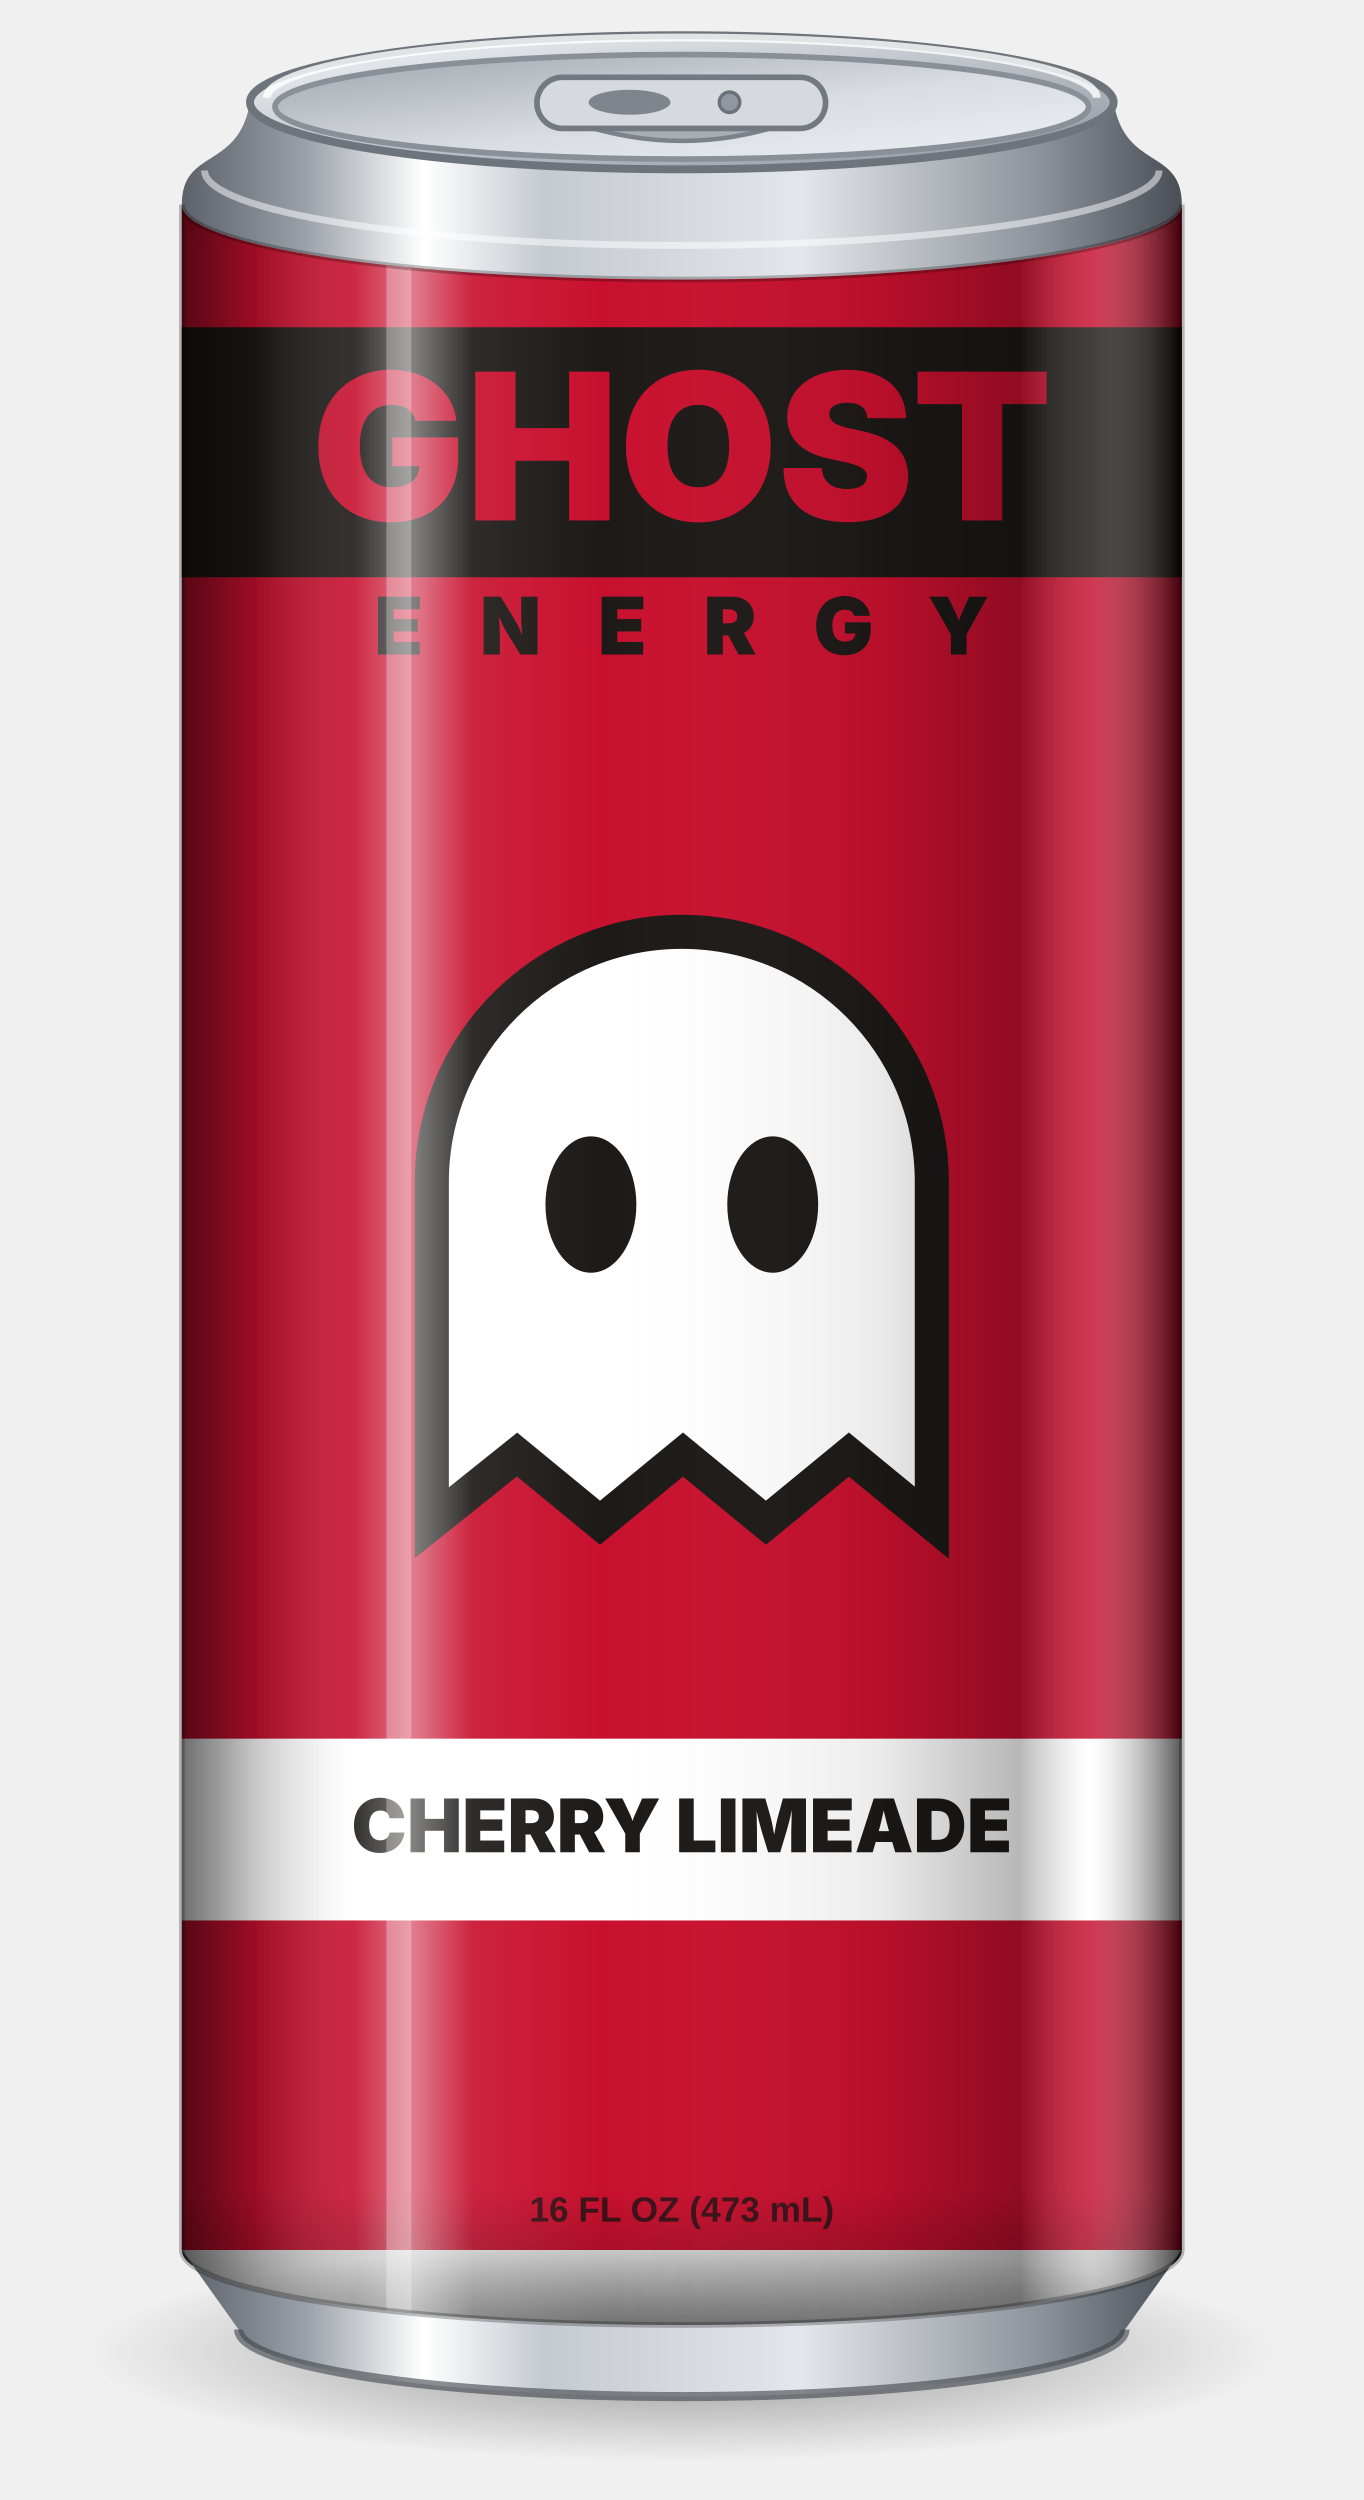
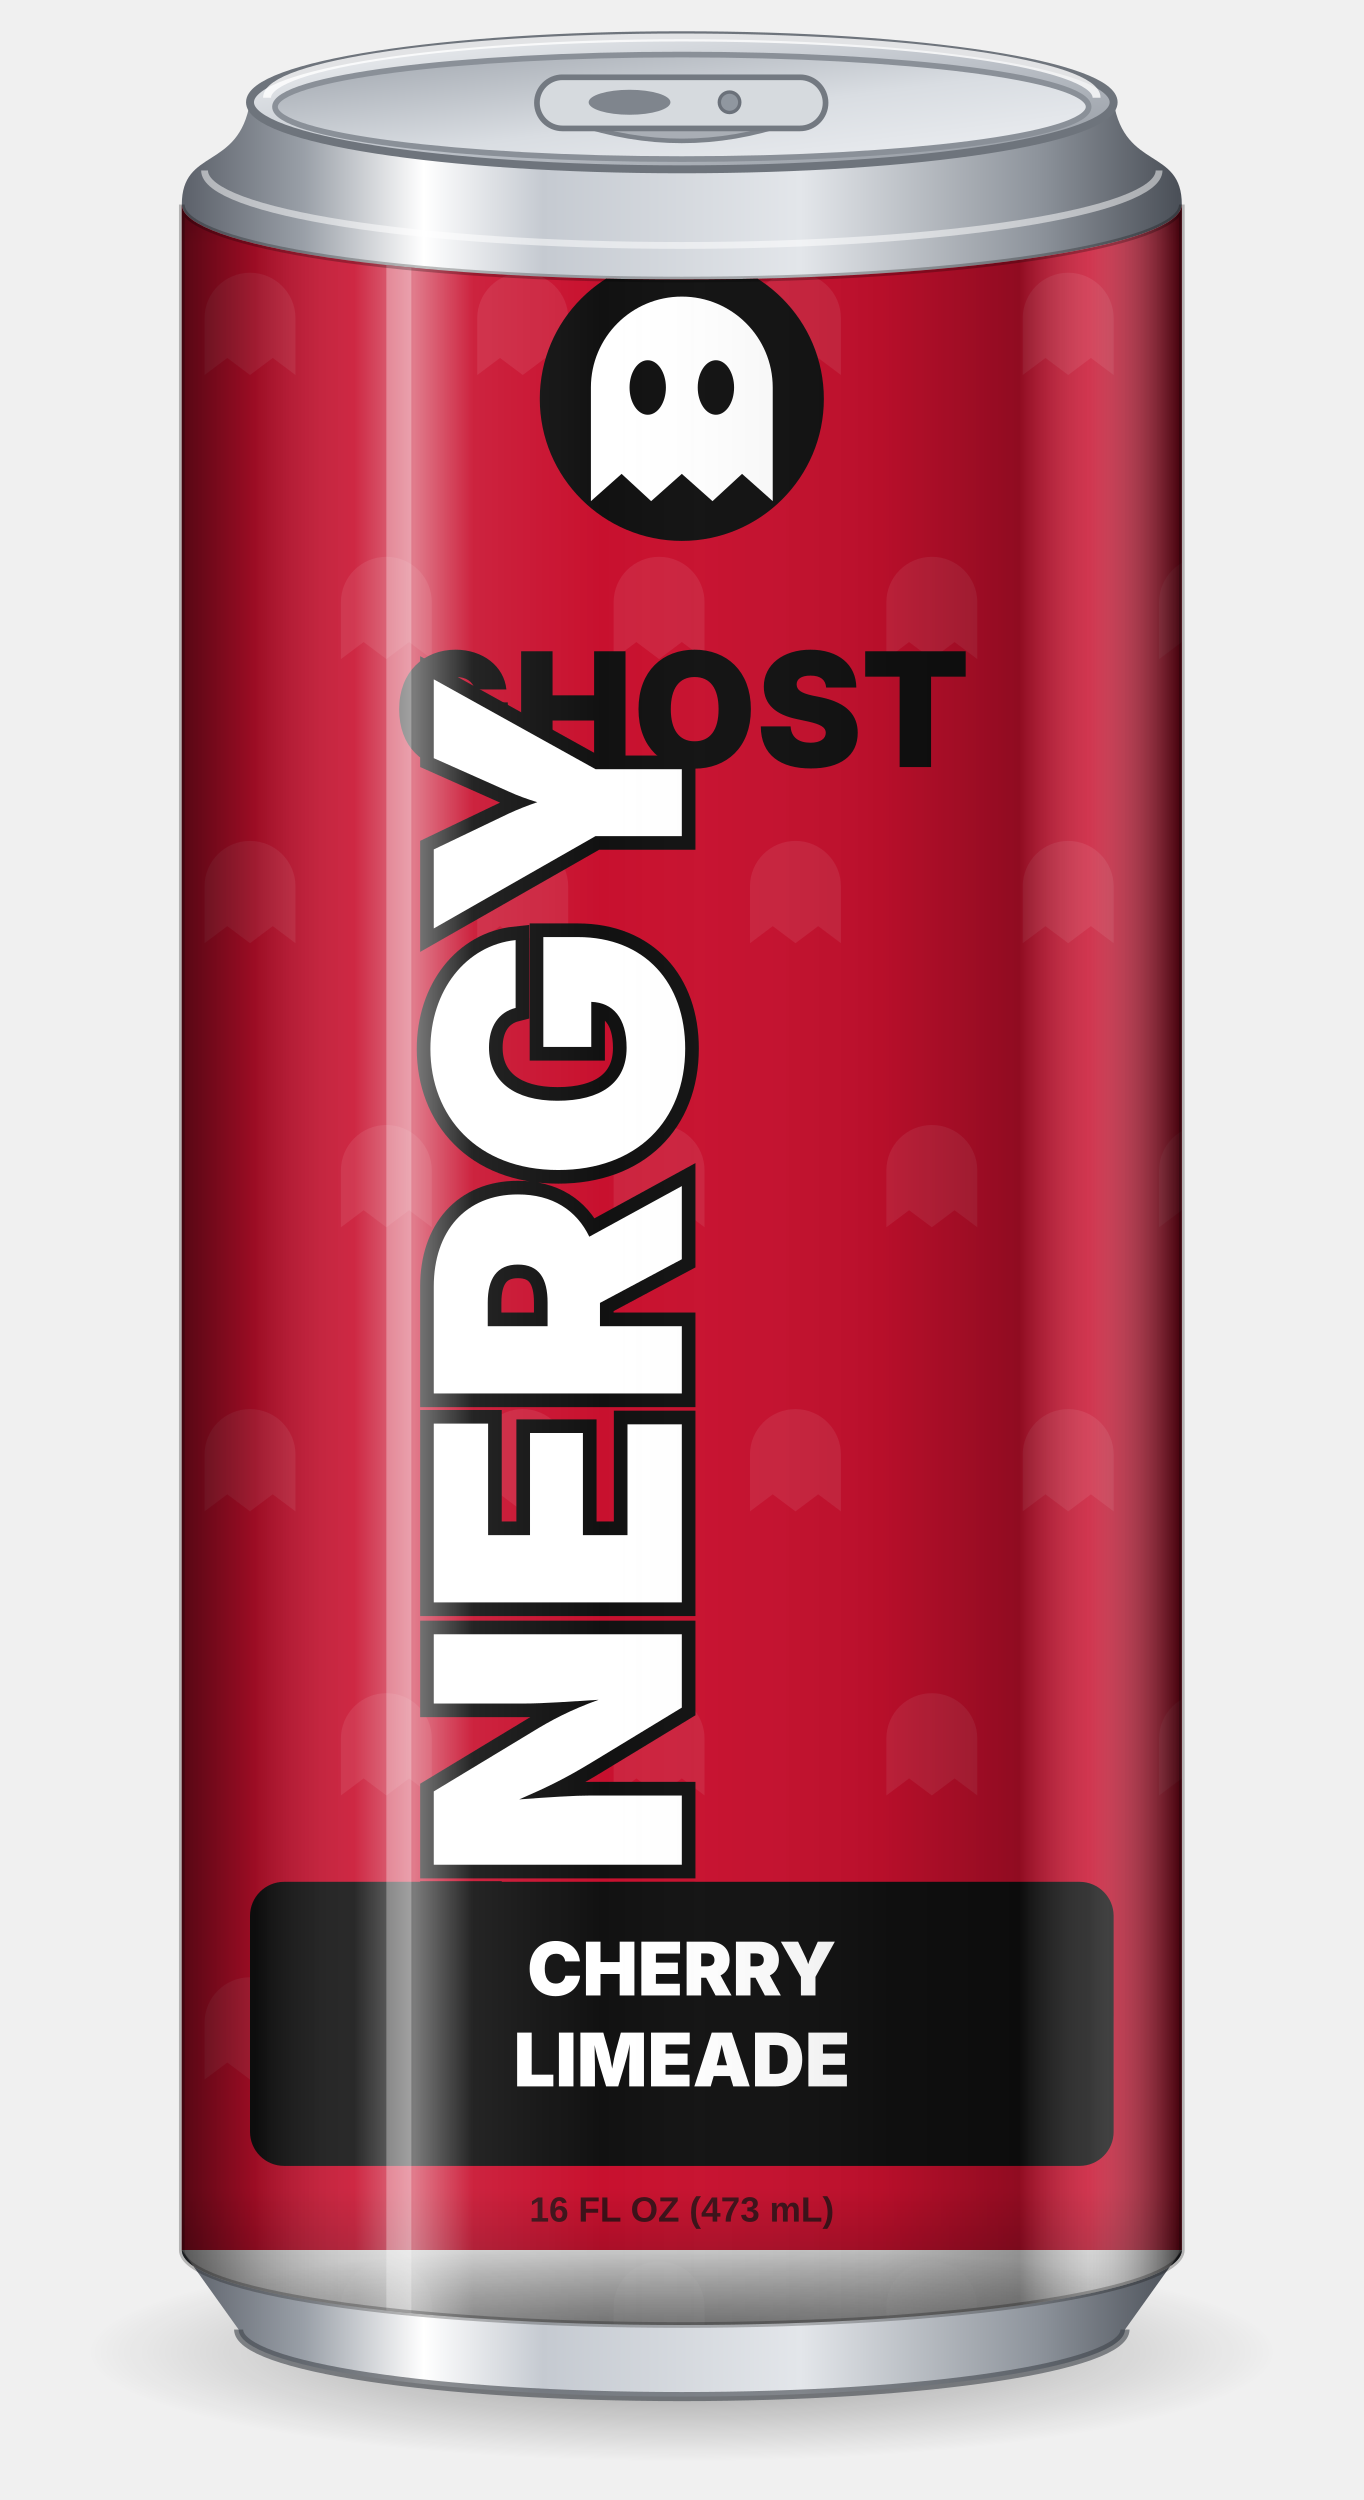
<svg xmlns="http://www.w3.org/2000/svg" viewBox="0 0 120 220" width="120" height="220" role="img" aria-label="Ghost Cherry Limeade can, Second Wind art">
  <defs>
    <linearGradient id="shade-ghost-cherry-limeade" x1="0" x2="1">
      <stop offset="0" stop-color="#000" stop-opacity="0.55" />
      <stop offset="0.07" stop-color="#000" stop-opacity="0.22" />
      <stop offset="0.17" stop-color="#fff" stop-opacity="0.10" />
      <stop offset="0.23" stop-color="#fff" stop-opacity="0.45" />
      <stop offset="0.29" stop-color="#fff" stop-opacity="0.08" />
      <stop offset="0.42" stop-color="#fff" stop-opacity="0" />
      <stop offset="0.70" stop-color="#000" stop-opacity="0.08" />
      <stop offset="0.84" stop-color="#000" stop-opacity="0.28" />
      <stop offset="0.91" stop-color="#fff" stop-opacity="0.16" />
      <stop offset="1" stop-color="#000" stop-opacity="0.62" />
    </linearGradient>
    <linearGradient id="vshade-ghost-cherry-limeade" x1="0" y1="0" x2="0" y2="1">
      <stop offset="0" stop-color="#000" stop-opacity="0.28" />
      <stop offset="0.05" stop-color="#000" stop-opacity="0" />
      <stop offset="0.94" stop-color="#000" stop-opacity="0" />
      <stop offset="1" stop-color="#000" stop-opacity="0.32" />
    </linearGradient>
    <linearGradient id="metal-ghost-cherry-limeade" x1="0" x2="1">
      <stop offset="0" stop-color="#5d626b" />
      <stop offset="0.12" stop-color="#9aa0a8" />
      <stop offset="0.24" stop-color="#ffffff" />
      <stop offset="0.36" stop-color="#c5cad1" />
      <stop offset="0.62" stop-color="#e3e6ea" />
      <stop offset="0.86" stop-color="#8d939b" />
      <stop offset="1" stop-color="#4b5058" />
    </linearGradient>
    <linearGradient id="lid-ghost-cherry-limeade" x1="0" y1="0" x2="1" y2="1">
      <stop offset="0" stop-color="#f4f6f8" />
      <stop offset="0.5" stop-color="#bfc4cb" />
      <stop offset="1" stop-color="#8e949c" />
    </linearGradient>
    <linearGradient id="well-ghost-cherry-limeade" x1="0" y1="0" x2="1" y2="1">
      <stop offset="0" stop-color="#9ea4ac" />
      <stop offset="0.55" stop-color="#d9dde2" />
      <stop offset="1" stop-color="#eef0f3" />
    </linearGradient>
    <radialGradient id="floor-ghost-cherry-limeade">
      <stop offset="0" stop-color="#000" stop-opacity="0.4" />
      <stop offset="1" stop-color="#000" stop-opacity="0" />
    </radialGradient>
    <clipPath id="body-ghost-cherry-limeade">
      <path d="M16 18 A44.0 6.6 0 0 0 104 18 L104 198 A44.0 6.6 0 0 1 16 198 Z" />
    </clipPath>
  </defs>
  <ellipse cx="60.0" cy="207" rx="52.0" ry="9.6" fill="url(#floor-ghost-cherry-limeade)" />
  <path d="M16 198 A44.0 6.6 0 0 0 104 198 L99 205 A39.0 5.9 0 0 1 21 205 Z" fill="url(#metal-ghost-cherry-limeade)" />
  <path d="M21 205 A39.0 5.9 0 0 0 99 205" stroke="#3f444b" stroke-width="0.8" fill="none" opacity="0.6" />
  <path d="M16 18 C16 13,21 15,22 9 L98 9 C99 15,104 13,104 18 A44.0 6.6 0 0 1 16 18 Z" fill="url(#metal-ghost-cherry-limeade)" />
  <path d="M18 15 A42.0 6.6 0 0 0 102 15" stroke="#fff" stroke-width="0.6" fill="none" opacity="0.5" />
  <g clip-path="url(#body-ghost-cherry-limeade)">
    <rect x="16" y="18" width="88" height="180" fill="#c8102e" />
-     <rect x="16" y="28.8" width="88" height="22" fill="#1c1917" />
-     <text x="60.0" y="45.8" font-family="'Arial Black','Inter Black','Helvetica Neue',Arial,sans-serif" font-size="18" font-weight="900" text-anchor="middle" fill="#c8102e" textLength="70.0" lengthAdjust="spacingAndGlyphs">GHOST</text>
-     <text x="60.0" y="57.6" font-family="'Arial Black','Inter Black','Helvetica Neue',Arial,sans-serif" font-size="7" font-weight="900" text-anchor="middle" fill="#1c1917" letter-spacing="5">ENERGY</text>
-     <path d="M38.0 134.0 V104.0 a22 22 0 0 1 44 0 V134.0 l-7.3 -6 -7.3 6 -7.3 -6 -7.3 6 -7.3 -6 z" fill="#fff" stroke="#1c1917" stroke-width="3" />
-     <ellipse cx="52.0" cy="106.0" rx="4" ry="6" fill="#1c1917" />
-     <ellipse cx="68.0" cy="106.0" rx="4" ry="6" fill="#1c1917" />
-     <rect x="16" y="153.0" width="88" height="16" fill="#fff" />
-     <text x="60.0" y="163.0" font-family="'Arial Black','Inter Black','Helvetica Neue',Arial,sans-serif" font-size="6.5" font-weight="900" text-anchor="middle" fill="#1c1917">CHERRY LIMEADE</text>
+     <path d="M18 33 V28 a4 4 0 0 1 8 0 V33 l-2 -1.5 -2 1.5 -2 -1.5 z" fill="#ffffff" opacity="0.08" />
+     <path d="M42 33 V28 a4 4 0 0 1 8 0 V33 l-2 -1.5 -2 1.5 -2 -1.5 z" fill="#ffffff" opacity="0.08" />
+     <path d="M66 33 V28 a4 4 0 0 1 8 0 V33 l-2 -1.5 -2 1.5 -2 -1.5 z" fill="#ffffff" opacity="0.08" />
+     <path d="M90 33 V28 a4 4 0 0 1 8 0 V33 l-2 -1.5 -2 1.5 -2 -1.5 z" fill="#ffffff" opacity="0.08" />
+     <path d="M30 58 V53 a4 4 0 0 1 8 0 V58 l-2 -1.5 -2 1.5 -2 -1.5 z" fill="#ffffff" opacity="0.08" />
+     <path d="M54 58 V53 a4 4 0 0 1 8 0 V58 l-2 -1.5 -2 1.5 -2 -1.5 z" fill="#ffffff" opacity="0.08" />
+     <path d="M78 58 V53 a4 4 0 0 1 8 0 V58 l-2 -1.5 -2 1.5 -2 -1.5 z" fill="#ffffff" opacity="0.08" />
+     <path d="M102 58 V53 a4 4 0 0 1 8 0 V58 l-2 -1.5 -2 1.5 -2 -1.5 z" fill="#ffffff" opacity="0.08" />
+     <path d="M18 83 V78 a4 4 0 0 1 8 0 V83 l-2 -1.5 -2 1.5 -2 -1.5 z" fill="#ffffff" opacity="0.08" />
+     <path d="M42 83 V78 a4 4 0 0 1 8 0 V83 l-2 -1.5 -2 1.5 -2 -1.5 z" fill="#ffffff" opacity="0.08" />
+     <path d="M66 83 V78 a4 4 0 0 1 8 0 V83 l-2 -1.5 -2 1.5 -2 -1.5 z" fill="#ffffff" opacity="0.08" />
+     <path d="M90 83 V78 a4 4 0 0 1 8 0 V83 l-2 -1.5 -2 1.5 -2 -1.5 z" fill="#ffffff" opacity="0.08" />
+     <path d="M30 108 V103 a4 4 0 0 1 8 0 V108 l-2 -1.5 -2 1.5 -2 -1.5 z" fill="#ffffff" opacity="0.08" />
+     <path d="M54 108 V103 a4 4 0 0 1 8 0 V108 l-2 -1.5 -2 1.5 -2 -1.5 z" fill="#ffffff" opacity="0.08" />
+     <path d="M78 108 V103 a4 4 0 0 1 8 0 V108 l-2 -1.5 -2 1.5 -2 -1.5 z" fill="#ffffff" opacity="0.08" />
+     <path d="M102 108 V103 a4 4 0 0 1 8 0 V108 l-2 -1.5 -2 1.5 -2 -1.5 z" fill="#ffffff" opacity="0.08" />
+     <path d="M18 133 V128 a4 4 0 0 1 8 0 V133 l-2 -1.5 -2 1.5 -2 -1.5 z" fill="#ffffff" opacity="0.08" />
+     <path d="M42 133 V128 a4 4 0 0 1 8 0 V133 l-2 -1.5 -2 1.5 -2 -1.5 z" fill="#ffffff" opacity="0.08" />
+     <path d="M66 133 V128 a4 4 0 0 1 8 0 V133 l-2 -1.5 -2 1.5 -2 -1.5 z" fill="#ffffff" opacity="0.08" />
+     <path d="M90 133 V128 a4 4 0 0 1 8 0 V133 l-2 -1.5 -2 1.5 -2 -1.5 z" fill="#ffffff" opacity="0.08" />
+     <path d="M30 158 V153 a4 4 0 0 1 8 0 V158 l-2 -1.5 -2 1.5 -2 -1.5 z" fill="#ffffff" opacity="0.08" />
+     <path d="M54 158 V153 a4 4 0 0 1 8 0 V158 l-2 -1.5 -2 1.5 -2 -1.5 z" fill="#ffffff" opacity="0.08" />
+     <path d="M78 158 V153 a4 4 0 0 1 8 0 V158 l-2 -1.5 -2 1.5 -2 -1.5 z" fill="#ffffff" opacity="0.08" />
+     <path d="M102 158 V153 a4 4 0 0 1 8 0 V158 l-2 -1.5 -2 1.5 -2 -1.5 z" fill="#ffffff" opacity="0.08" />
+     <path d="M18 183 V178 a4 4 0 0 1 8 0 V183 l-2 -1.5 -2 1.5 -2 -1.5 z" fill="#ffffff" opacity="0.08" />
+     <path d="M42 183 V178 a4 4 0 0 1 8 0 V183 l-2 -1.5 -2 1.5 -2 -1.5 z" fill="#ffffff" opacity="0.08" />
+     <path d="M66 183 V178 a4 4 0 0 1 8 0 V183 l-2 -1.5 -2 1.5 -2 -1.5 z" fill="#ffffff" opacity="0.08" />
+     <path d="M90 183 V178 a4 4 0 0 1 8 0 V183 l-2 -1.5 -2 1.5 -2 -1.5 z" fill="#ffffff" opacity="0.08" />
+     <path d="M30 208 V203 a4 4 0 0 1 8 0 V208 l-2 -1.5 -2 1.5 -2 -1.5 z" fill="#ffffff" opacity="0.08" />
+     <path d="M54 208 V203 a4 4 0 0 1 8 0 V208 l-2 -1.5 -2 1.5 -2 -1.5 z" fill="#ffffff" opacity="0.08" />
+     <path d="M78 208 V203 a4 4 0 0 1 8 0 V208 l-2 -1.5 -2 1.5 -2 -1.5 z" fill="#ffffff" opacity="0.08" />
+     <path d="M102 208 V203 a4 4 0 0 1 8 0 V208 l-2 -1.5 -2 1.5 -2 -1.5 z" fill="#ffffff" opacity="0.08" />
+     <circle cx="60.0" cy="35.1" r="12.5" fill="#111" />
+     <path d="M52.0 44.1 V34.1 a8 8 0 0 1 16 0 V44.1 l-2.7 -2.4 -2.6 2.4 -2.7 -2.4 -2.7 2.4 -2.6 -2.4 z" fill="#fff" />
+     <ellipse cx="57.0" cy="34.1" rx="1.6" ry="2.4" fill="#111" />
+     <ellipse cx="63.0" cy="34.1" rx="1.6" ry="2.4" fill="#111" />
+     <text x="60.0" y="67.5" font-family="'Arial Black','Inter Black','Helvetica Neue',Arial,sans-serif" font-size="14" font-weight="900" text-anchor="middle" fill="#111" textLength="62.0" lengthAdjust="spacingAndGlyphs">GHOST</text>
+     <g transform="translate(60.0 121.5) rotate(-90)">
+       <text x="0.0" y="0.0" font-family="'Arial Black','Inter Black','Helvetica Neue',Arial,sans-serif" font-size="30" font-weight="900" text-anchor="middle" fill="#fff" textLength="79.2" lengthAdjust="spacingAndGlyphs" stroke="#111" stroke-width="2.4" paint-order="stroke">ENERGY</text>
+     </g>
+     <rect x="22" y="165.6" width="76" height="25" rx="3" fill="#111" />
+     <text x="60.0" y="175.6" font-family="'Arial Black','Inter Black','Helvetica Neue',Arial,sans-serif" font-size="6.5" font-weight="900" text-anchor="middle" fill="#fff">CHERRY</text>
+     <text x="60.0" y="183.6" font-family="'Arial Black','Inter Black','Helvetica Neue',Arial,sans-serif" font-size="6.5" font-weight="900" text-anchor="middle" fill="#fff">LIMEADE</text>
    <text x="60.0" y="195.5" font-family="'Helvetica Neue',Arial,Inter,sans-serif" font-size="3.1" font-weight="700" text-anchor="middle" fill="#111111" opacity="0.75">16 FL OZ (473 mL)</text>
    <rect x="16" y="11.4" width="88" height="193.2" fill="url(#vshade-ghost-cherry-limeade)" />
    <rect x="16" y="11.4" width="88" height="193.2" fill="url(#shade-ghost-cherry-limeade)" />
    <rect x="34.0" y="11.4" width="2.2" height="193.2" fill="#fff" opacity="0.3" />
  </g>
  <path d="M16 18 A44.0 6.6 0 0 0 104 18 L104 198 A44.0 6.6 0 0 1 16 198 Z" fill="none" stroke="#000" stroke-opacity="0.25" stroke-width="0.5" />
  <ellipse cx="60.0" cy="9" rx="38.0" ry="5.9" fill="url(#lid-ghost-cherry-limeade)" stroke="#6e747c" stroke-width="0.7" />
  <ellipse cx="60.0" cy="9.4" rx="35.8" ry="4.6" fill="url(#well-ghost-cherry-limeade)" stroke="#8a9098" stroke-width="0.5" />
  <path d="M50.6 10.8 q9.4 3.2 18.8 0 l-2.5 -2.1 h-13.8 z" fill="#a9aeb5" stroke="#7c828a" stroke-width="0.4" />
  <path d="M49.5 6.8 h20.9 a2.2 2.2 0 0 1 0 4.5 h-20.9 a2.2 2.2 0 0 1 0 -4.5 z" fill="#d6dade" stroke="#737981" stroke-width="0.5" />
  <ellipse cx="55.4" cy="9" rx="3.6" ry="1.1" fill="#7f858d" />
  <circle cx="64.2" cy="9" r="0.9" fill="#9097a0" stroke="#6b717a" stroke-width="0.3" />
  <path d="M23.5 8.6 A36.5 5.3 0 0 1 96.5 8.6" stroke="#fff" stroke-width="0.7" fill="none" opacity="0.8" />
</svg>
